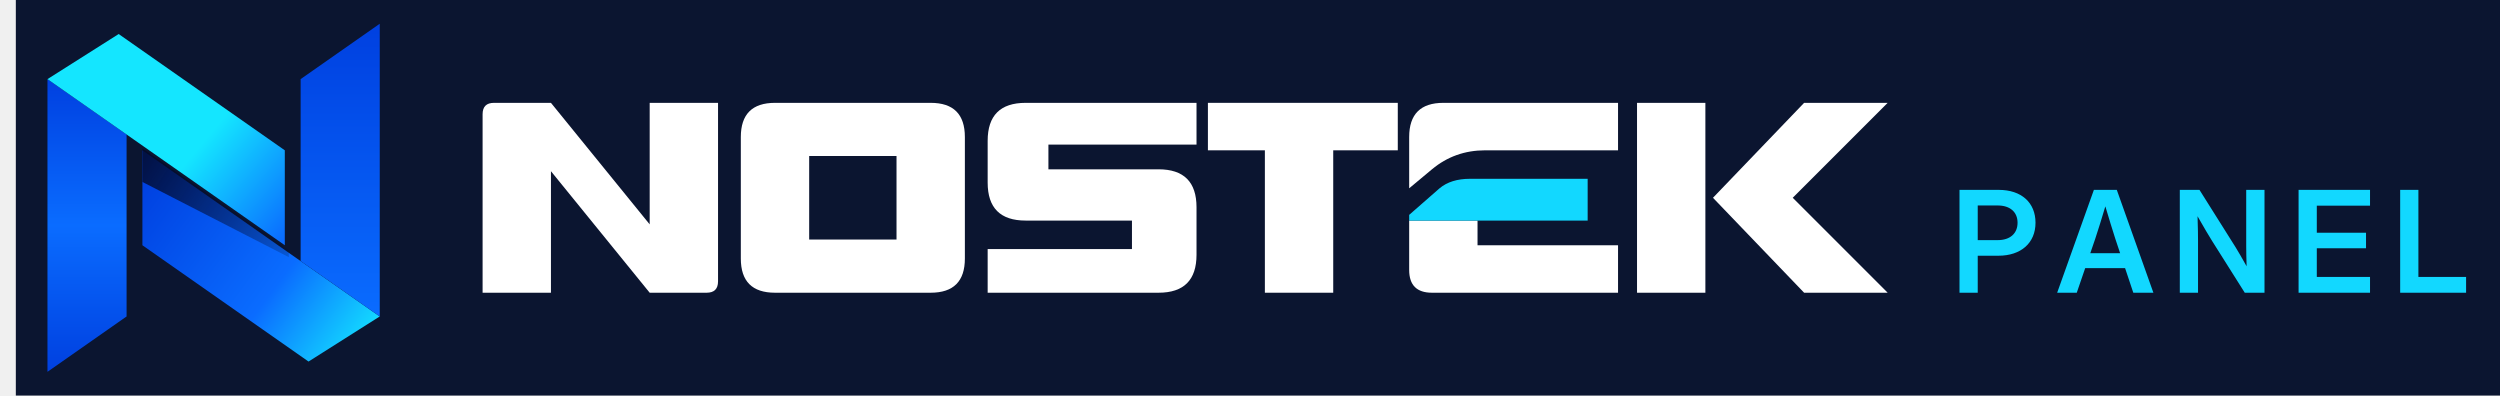
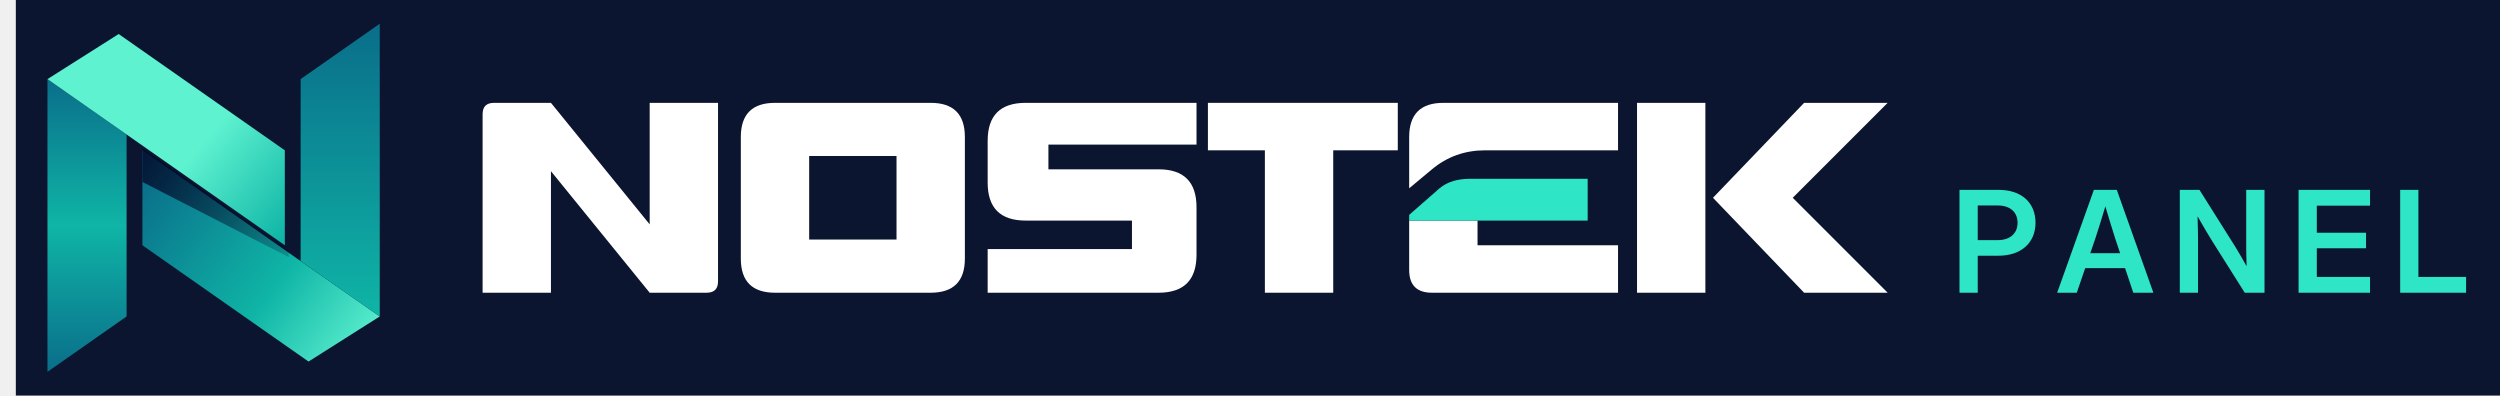
<svg xmlns="http://www.w3.org/2000/svg" viewBox="-4 0 632 100" width="1264" height="200" role="img" aria-label="Nostek Panel">
  <defs>
-     <linearGradient id="blt" x1="8" y1="10" x2="68" y2="60" gradientUnits="userSpaceOnUse">
-       <stop offset="0" stop-color="#14E6FF" />
-       <stop offset=".6" stop-color="#14E6FF" />
-       <stop offset="1" stop-color="#0A6CFF" />
+     <linearGradient id="teat" x1="8" y1="10" x2="68" y2="60" gradientUnits="userSpaceOnUse">
+       <stop offset="0" stop-color="#5EF2D0" />
+       <stop offset=".6" stop-color="#5EF2D0" />
+       <stop offset="1" stop-color="#0FB5A6" />
    </linearGradient>
-     <linearGradient id="blb" x1="32" y1="45" x2="90" y2="88" gradientUnits="userSpaceOnUse">
-       <stop offset="0" stop-color="#0040E0" />
-       <stop offset=".6" stop-color="#0A6CFF" />
-       <stop offset="1" stop-color="#14E6FF" />
+     <linearGradient id="teab" x1="32" y1="45" x2="90" y2="88" gradientUnits="userSpaceOnUse">
+       <stop offset="0" stop-color="#0A6E8A" />
+       <stop offset=".6" stop-color="#0FB5A6" />
+       <stop offset="1" stop-color="#5EF2D0" />
    </linearGradient>
-     <linearGradient id="bll" x1="0" y1="20" x2="0" y2="94" gradientUnits="userSpaceOnUse">
-       <stop offset="0" stop-color="#0040E0" />
-       <stop offset=".5" stop-color="#0A6CFF" />
-       <stop offset="1" stop-color="#0040E0" />
+     <linearGradient id="teal" x1="0" y1="20" x2="0" y2="94" gradientUnits="userSpaceOnUse">
+       <stop offset="0" stop-color="#0A6E8A" />
+       <stop offset=".5" stop-color="#0FB5A6" />
+       <stop offset="1" stop-color="#0A6E8A" />
    </linearGradient>
-     <linearGradient id="blr" x1="0" y1="6" x2="0" y2="80" gradientUnits="userSpaceOnUse">
-       <stop offset="0" stop-color="#0040E0" />
-       <stop offset="1" stop-color="#0A6CFF" />
+     <linearGradient id="tear" x1="0" y1="6" x2="0" y2="80" gradientUnits="userSpaceOnUse">
+       <stop offset="0" stop-color="#0A6E8A" />
+       <stop offset="1" stop-color="#0FB5A6" />
    </linearGradient>
-     <linearGradient id="bls" x1="32" y1="40" x2="69" y2="64" gradientUnits="userSpaceOnUse">
+     <linearGradient id="teas" x1="32" y1="40" x2="69" y2="64" gradientUnits="userSpaceOnUse">
      <stop offset="0" stop-color="#020A2A" stop-opacity=".85" />
      <stop offset="1" stop-color="#020A2A" stop-opacity=".2" />
    </linearGradient>
  </defs>
  <rect width="100%" height="100%" fill="#0B1530" />
  <g>
-     <path d="M32,38 L92,80 L74,91.4 L32,62 Z" fill="url(#blb)" />
-     <path d="M72,20 L92,6 L92,80 L72,66 Z" fill="url(#blr)" />
-     <path d="M8,20 L28,34 L28,80 L8,94 Z" fill="url(#bll)" />
-     <path d="M32,37.5 L69,63.2 L69,65 L32,46 Z" fill="url(#bls)" />
-     <path d="M8,20 L26,8.6 L68,38 L68,62 Z" fill="url(#blt)" />
+     <path d="M32,38 L92,80 L74,91.4 L32,62 Z" fill="url(#teab)" />
+     <path d="M72,20 L92,6 L92,80 L72,66 Z" fill="url(#tear)" />
+     <path d="M8,20 L28,34 L28,80 L8,94 Z" fill="url(#teal)" />
+     <path d="M32,37.5 L69,63.2 L69,65 L32,46 Z" fill="url(#teas)" />
+     <path d="M8,20 L26,8.6 L68,38 L68,62 Z" fill="url(#teat)" />
  </g>
  <g transform="translate(118,26) scale(0.96) translate(-3,0)">
    <path d="M3,3 Q3,0 6,0 H21 L47,32 V0 H65 V47 Q65,50 62,50 H47 L21,18 V50 H3 Z" fill="#FFFFFF" />
    <path d="M71,9 Q71,0 80,0 H121 Q130,0 130,9 V41 Q130,50 121,50 H80 Q71,50 71,41 Z M89,14 V36 H112 V14 Z" fill="#FFFFFF" />
    <path d="M136,10 Q136,0 146,0 H191 V11 H152 V17.5 H181 Q191,17.5 191,27.5 V40 Q191,50 181,50 H136 V38.5 H174 V31 H146 Q136,31 136,21 Z" fill="#FFFFFF" />
    <path d="M194,0 H244 V12.5 H227 V50 H209 V12.5 H194 Z" fill="#FFFFFF" />
    <path d="M247,9 Q247,0 256,0 H302 V12.5 H267 Q259,12.5 253,17.5 L247,22.5 Z" fill="#FFFFFF" />
    <path d="M247,31 H265 V37.5 H302 V50 H253 Q247,50 247,44 Z" fill="#FFFFFF" />
    <path d="M307,0 H325 V50 H307 Z M327,25 L351,0 H373 L348,25 L373,50 H351 Z" fill="#FFFFFF" />
-     <path d="M247,31 V29.5 L255,22.5 Q258,20 263,20 H294 V31 Z" fill="#12D8FF" />
+     <path d="M247,31 V29.5 L255,22.5 Q258,20 263,20 H294 V31 Z" fill="#2EE6C5" />
  </g>
-   <path d="M491.364 74.0H495.97V64.647H501.205C506.911 64.647 510.576 61.419 510.576 56.306C510.576 51.211 506.999 48.0 501.293 48.0H491.364ZM495.97 60.703V51.944H501.031C504.137 51.944 506.039 53.601 506.039 56.306C506.039 59.028 504.137 60.703 501.031 60.703ZM516.051 74.0H521.007L523.135 67.788H533.221L535.298 74.0H540.376L531.127 48.0H525.334ZM524.427 64.001 525.683 60.337C526.468 57.946 527.254 55.451 528.231 52.17C529.208 55.451 529.976 57.946 530.743 60.337L531.965 64.001ZM547.055 74.0H551.661V60.93C551.661 59.796 551.644 57.562 551.539 54.666C553.127 57.475 554.506 59.779 555.239 60.948L563.475 74.0H568.465V48.0H563.841V62.169C563.841 63.199 563.876 65.362 563.946 67.317C562.916 65.467 561.765 63.478 561.154 62.501L552.028 48.0H547.055ZM577.081 74.0H595.142V70.004H581.688V62.762H594.13V58.836H581.688V51.996H595.142V48.0H577.081ZM602.763 74.0H619.428V70.004H607.37V48.0H602.763Z" fill="#12D8FF" />
+   <path d="M491.364 74.0H495.97V64.647H501.205C506.911 64.647 510.576 61.419 510.576 56.306C510.576 51.211 506.999 48.0 501.293 48.0H491.364ZM495.97 60.703V51.944H501.031C504.137 51.944 506.039 53.601 506.039 56.306C506.039 59.028 504.137 60.703 501.031 60.703ZM516.051 74.0H521.007L523.135 67.788H533.221L535.298 74.0H540.376L531.127 48.0H525.334ZM524.427 64.001 525.683 60.337C526.468 57.946 527.254 55.451 528.231 52.17C529.208 55.451 529.976 57.946 530.743 60.337L531.965 64.001ZM547.055 74.0H551.661V60.93C551.661 59.796 551.644 57.562 551.539 54.666C553.127 57.475 554.506 59.779 555.239 60.948L563.475 74.0H568.465V48.0H563.841V62.169C563.841 63.199 563.876 65.362 563.946 67.317C562.916 65.467 561.765 63.478 561.154 62.501L552.028 48.0H547.055ZM577.081 74.0H595.142V70.004H581.688V62.762H594.13V58.836H581.688V51.996H595.142V48.0H577.081ZM602.763 74.0H619.428V70.004H607.37V48.0H602.763Z" fill="#2EE6C5" />
</svg>
